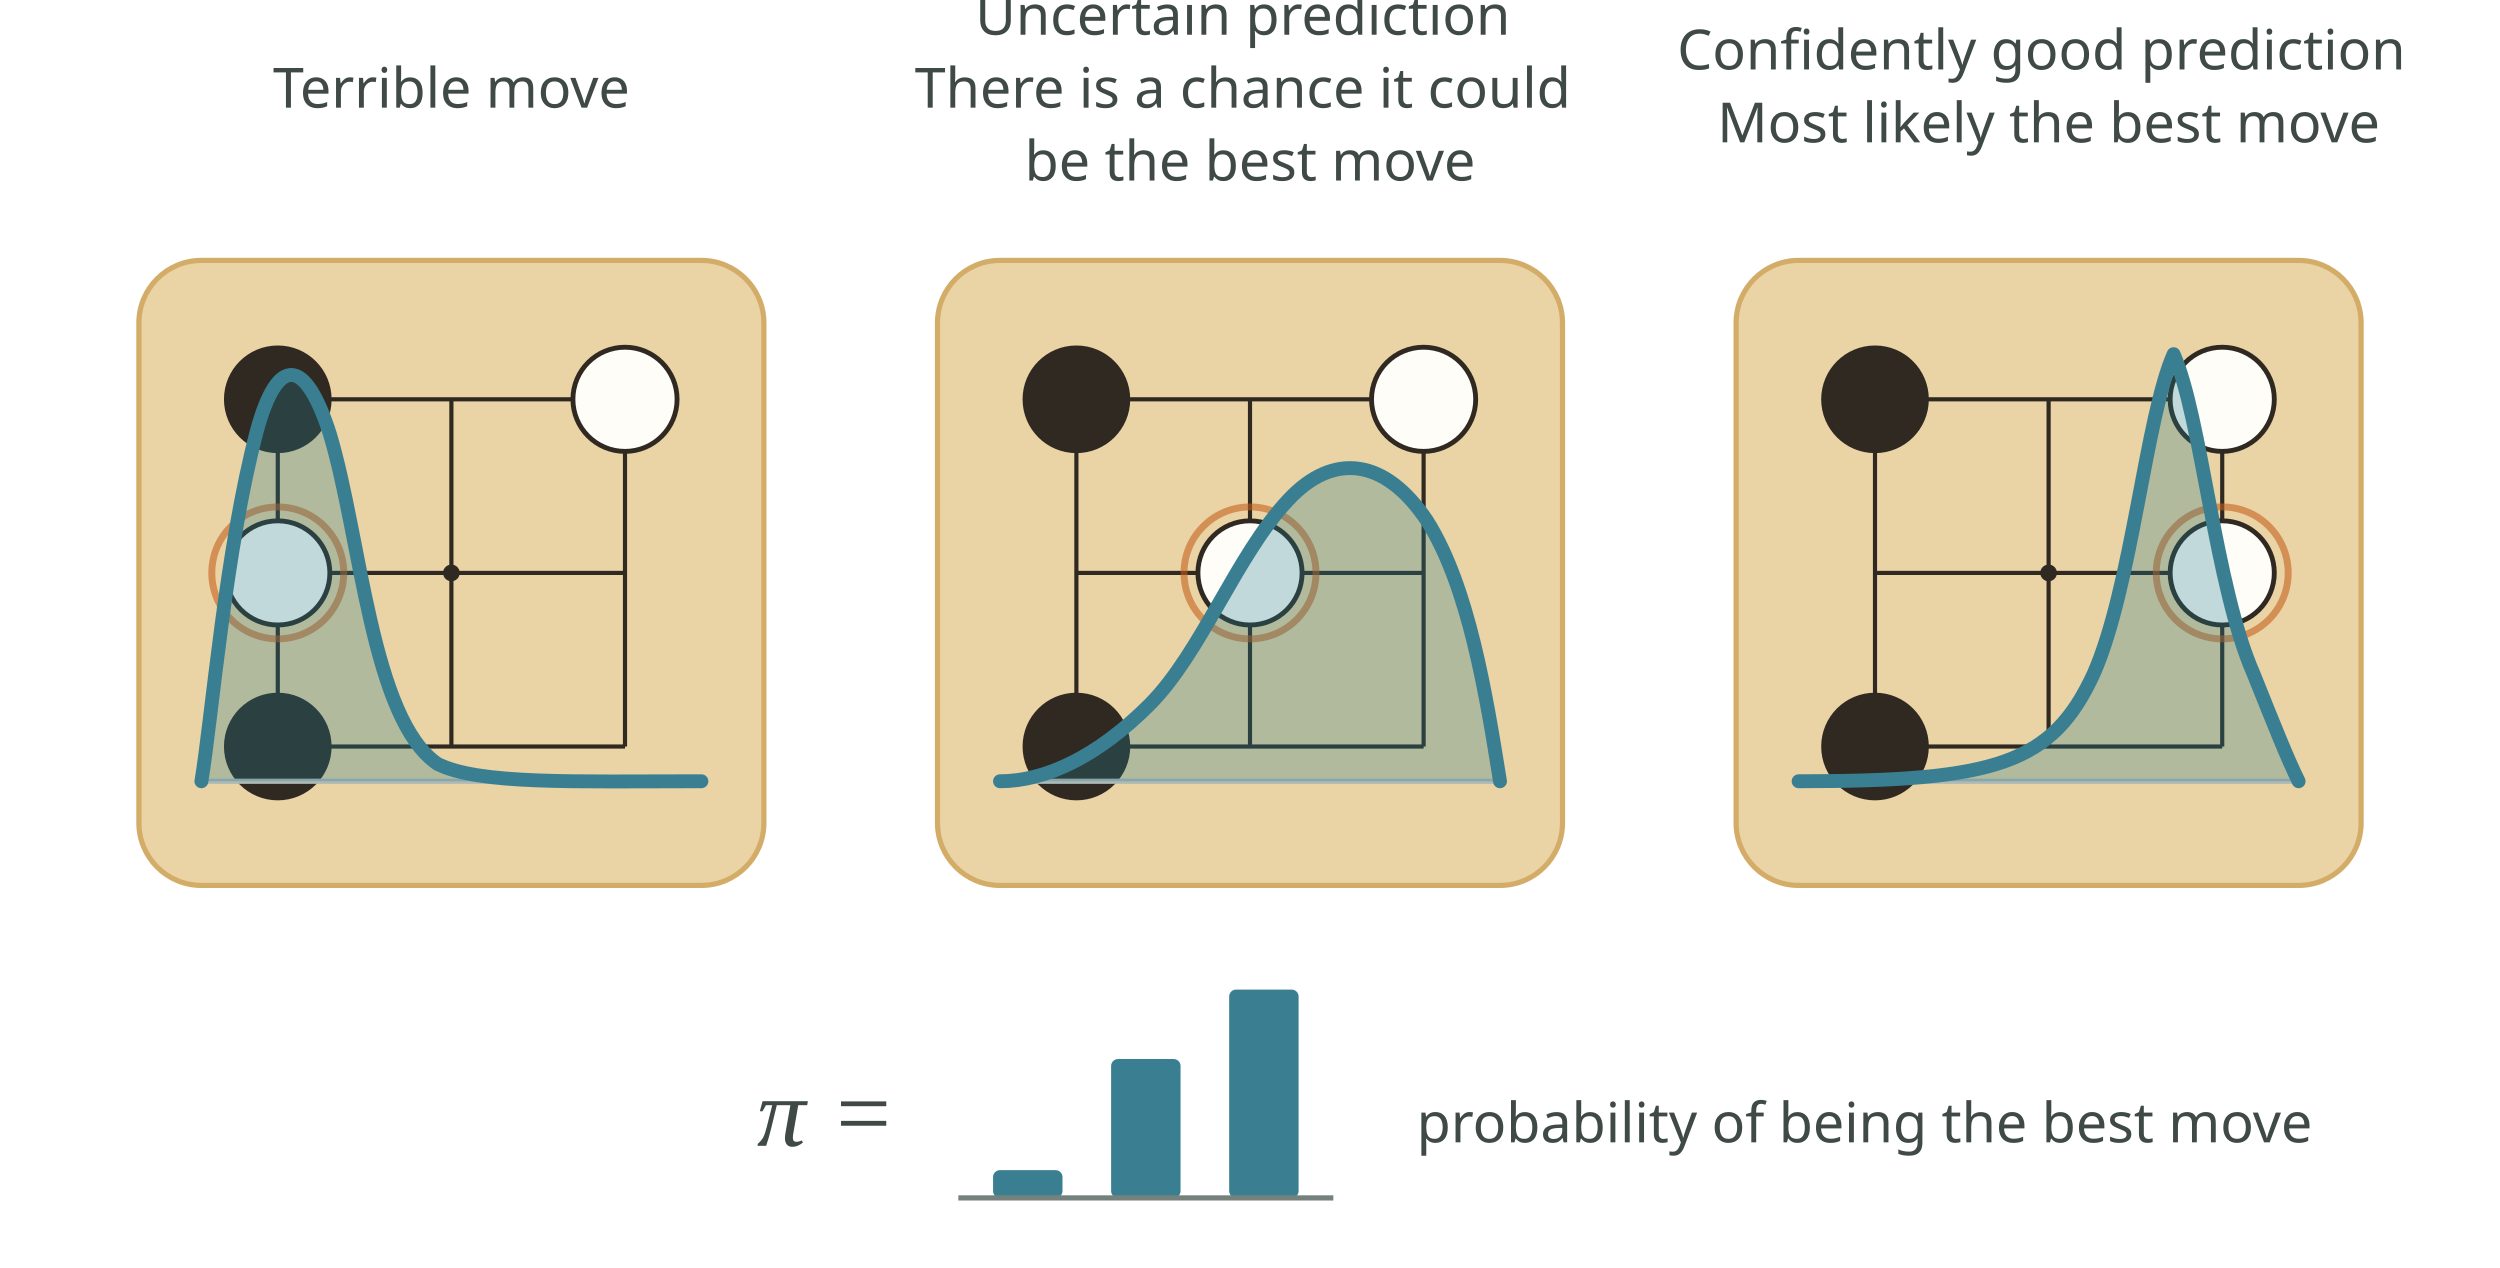
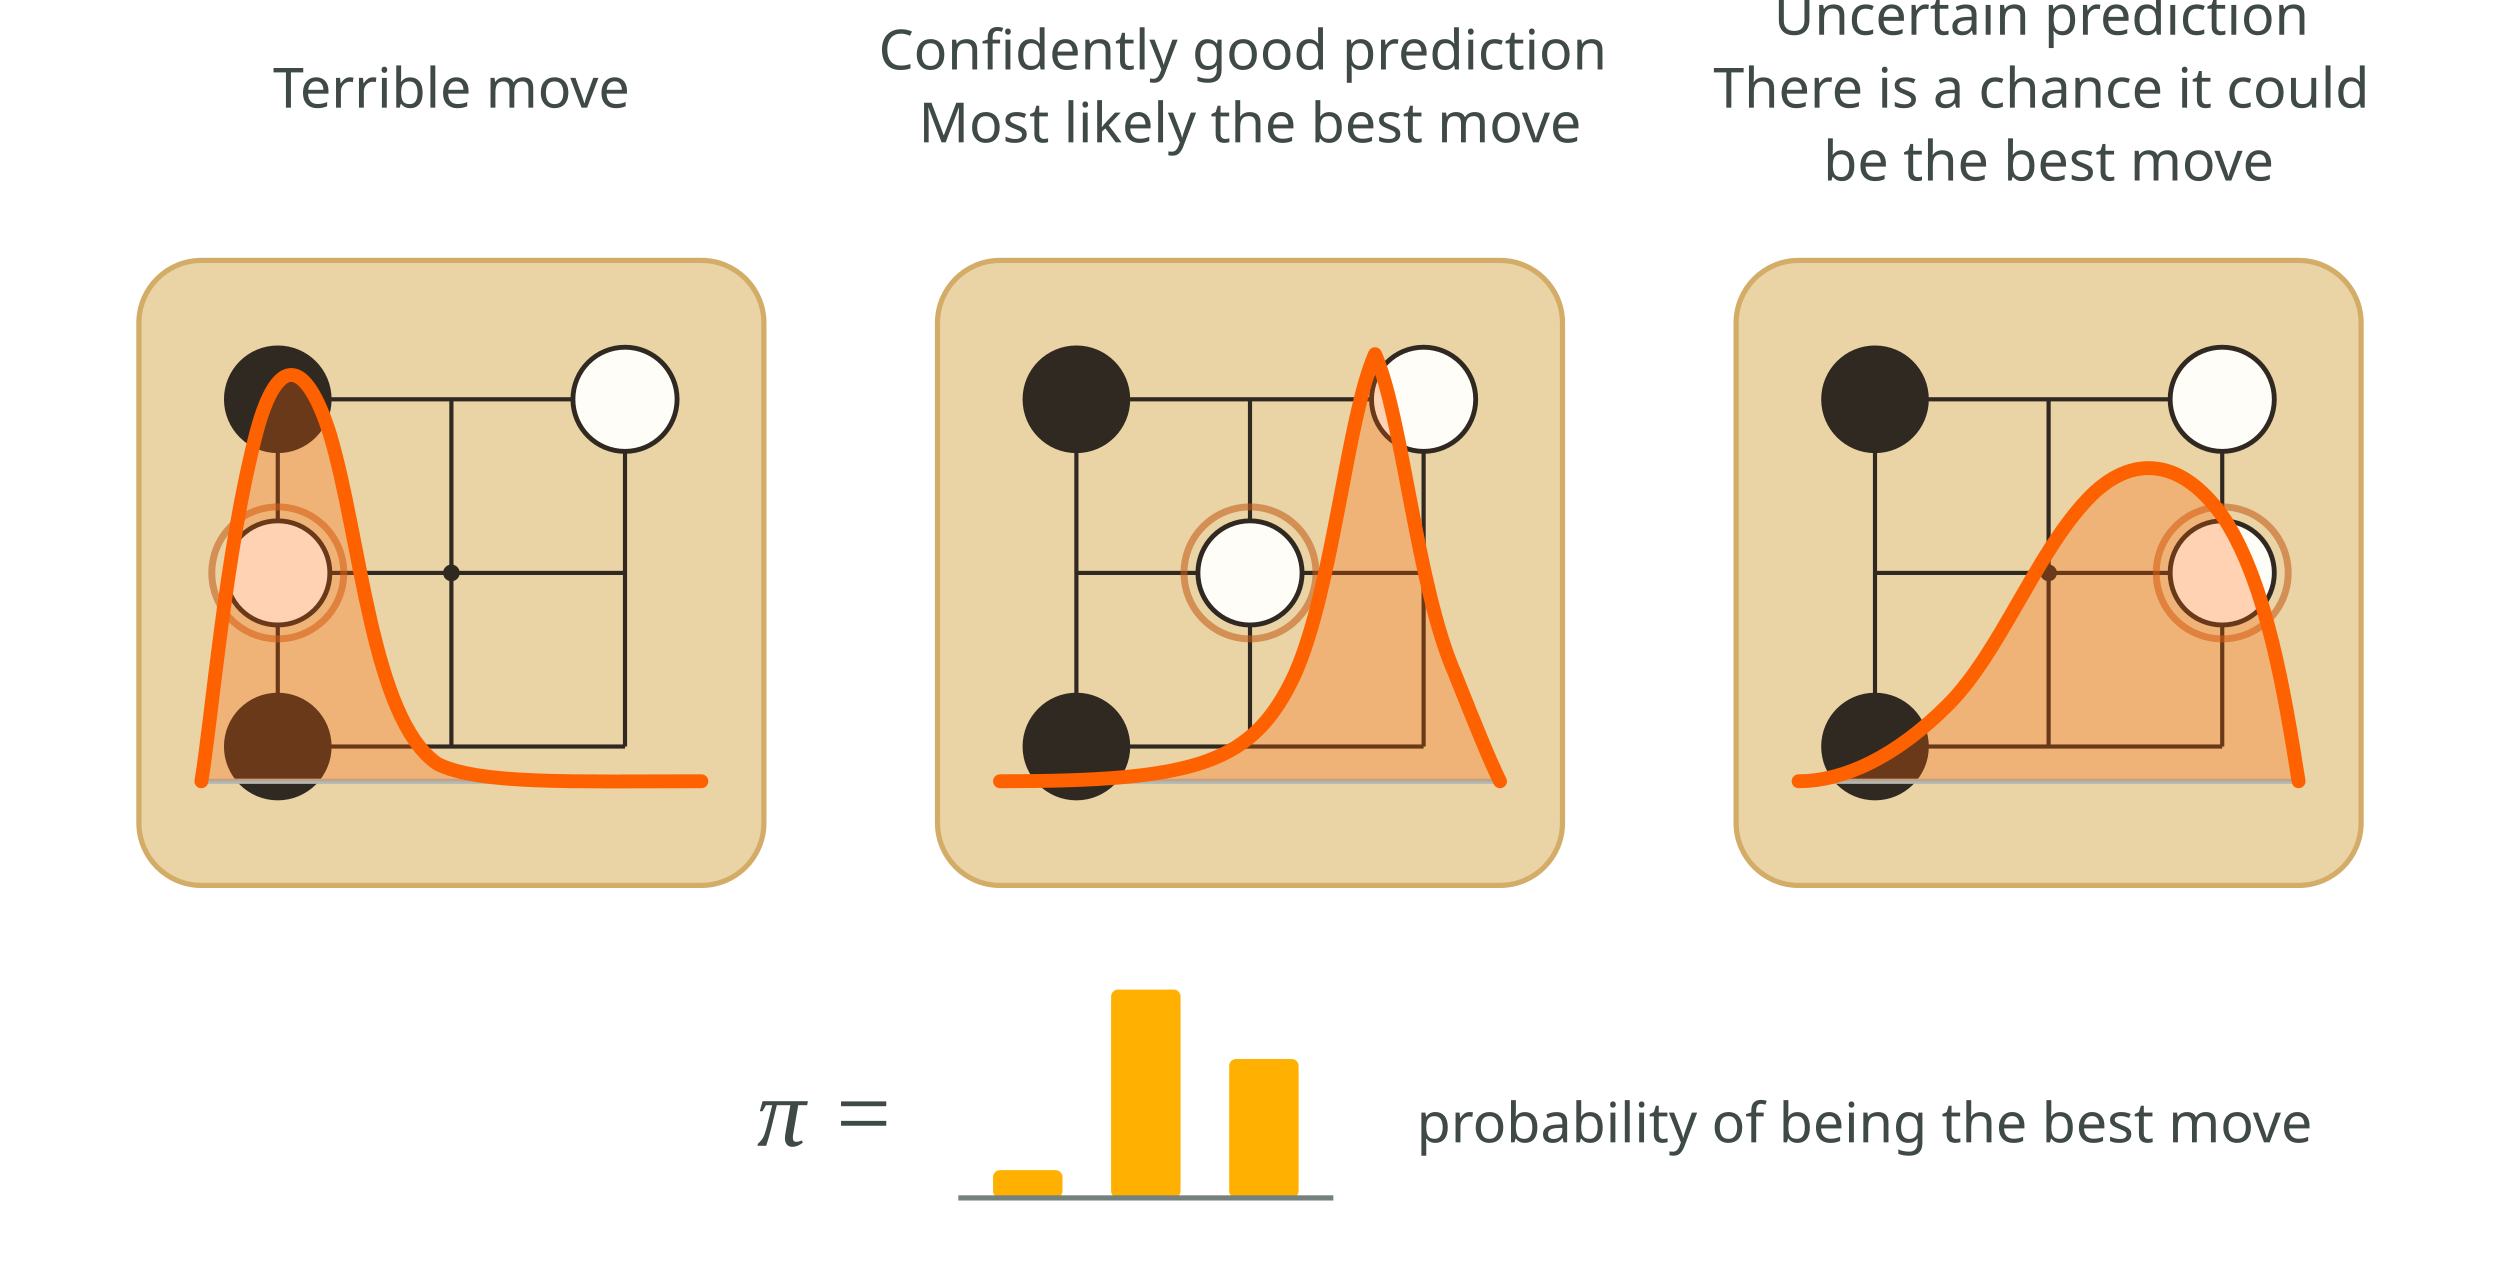
<svg xmlns="http://www.w3.org/2000/svg" viewBox="0 0 720 365" role="img" aria-labelledby="title description">
  <defs>
    <g id="board">
      <rect width="180" height="180" rx="18" fill="#ead3a5" stroke="#d3ad68" stroke-width="1.5" />
      <g stroke="#2f2922">
        <g stroke-width="1.2">
          <path d="M40 40H140M40 90H140M40 140H140" />
          <path d="M40 40V140M90 40V140M140 40V140" />
        </g>
        <circle cx="90" cy="90" r="2.4" fill="#2f2922" stroke="none" />
        <circle cx="40" cy="40" r="15" fill="#2f2922" />
        <circle cx="40" cy="140" r="15" fill="#2f2922" />
        <circle cx="140" cy="40" r="15" fill="#fffdf8" stroke-width="1.4" />
      </g>
      <path d="M18 150H162" fill="none" stroke="#aeb9b5" stroke-width="1.5" />
    </g>
  </defs>
  <g fill="#3f4945" font-family="Seravek, Avenir, system-ui, sans-serif" font-size="16" font-weight="400" text-anchor="middle">
    <text x="130" y="31">Terrible move</text>
-     <text x="360" y="10">
-       <tspan x="360">Uncertain prediction</tspan>
-       <tspan x="360" dy="21">There is a chance it could</tspan>
-       <tspan x="360" dy="21">be the best move</tspan>
+     <text x="590" y="10">
+       <tspan x="590">Uncertain prediction</tspan>
+       <tspan x="590" dy="21">There is a chance it could</tspan>
+       <tspan x="590" dy="21">be the best move</tspan>
    </text>
-     <text x="590" y="20">
-       <tspan x="590">Confidently good prediction</tspan>
-       <tspan x="590" dy="21">Most likely the best move</tspan>
+     <text x="360" y="20">
+       <tspan x="360">Confidently good prediction</tspan>
+       <tspan x="360" dy="21">Most likely the best move</tspan>
    </text>
  </g>
  <g transform="translate(40 75)">
    <use href="#board" />
    <g>
      <circle cx="40" cy="90" r="15" fill="#fffdf8" stroke="#2f2922" stroke-width="1.4" />
    </g>
    <circle cx="40" cy="90" r="19" fill="none" stroke="#c45d19" stroke-width="2" opacity="0.58" />
-     <path d="M18 150C21 132 25 83 34 49C40 27 48 28 55 50C64 80 67 132 86 145C98 151 125 150 162 150L18 150Z" fill="#1f7a8c" opacity="0.28" />
-     <path d="M18 150C21 132 25 83 34 49C40 27 48 28 55 50C64 80 67 132 86 145C98 151 125 150 162 150" fill="none" stroke="#397f91" stroke-linecap="round" stroke-linejoin="round" stroke-width="4" />
+     <path d="M18 150C21 132 25 83 34 49C40 27 48 28 55 50C64 80 67 132 86 145C98 151 125 150 162 150L18 150Z" fill="#fe6100" opacity="0.28" />
+     <path d="M18 150C21 132 25 83 34 49C40 27 48 28 55 50C64 80 67 132 86 145C98 151 125 150 162 150" fill="none" stroke="#fe6100" stroke-linecap="round" stroke-linejoin="round" stroke-width="4" />
  </g>
  <g transform="translate(270 75)">
    <use href="#board" />
    <g>
      <circle cx="90" cy="90" r="15" fill="#fffdf8" stroke="#2f2922" stroke-width="1.4" />
    </g>
    <circle cx="90" cy="90" r="19" fill="none" stroke="#c45d19" stroke-width="2" opacity="0.58" />
-     <path d="M18 150C31 150 46 143 61 128C76 113 86 85 101 69C114 55 129 57 141 75C153 94 158 125 162 150L18 150Z" fill="#1f7a8c" opacity="0.28" />
-     <path d="M18 150C31 150 46 143 61 128C76 113 86 85 101 69C114 55 129 57 141 75C153 94 158 125 162 150" fill="none" stroke="#397f91" stroke-linecap="round" stroke-linejoin="round" stroke-width="4" />
+     <path d="M18 150C75 150 91 145 103 119C114 94 118 45 126 27C134 45 138 94 149 119C155 134 159 144 162 150L18 150Z" fill="#fe6100" opacity="0.28" />
+     <path d="M18 150C75 150 91 145 103 119C114 94 118 45 126 27C134 45 138 94 149 119C155 134 159 144 162 150" fill="none" stroke="#fe6100" stroke-linecap="round" stroke-linejoin="round" stroke-width="4" />
  </g>
  <g transform="translate(500 75)">
    <use href="#board" />
    <g>
      <circle cx="140" cy="90" r="15" fill="#fffdf8" stroke="#2f2922" stroke-width="1.4" />
    </g>
    <circle cx="140" cy="90" r="19" fill="none" stroke="#c45d19" stroke-width="2" opacity="0.58" />
-     <path d="M18 150C75 150 91 145 103 119C114 94 118 45 126 27C134 45 138 94 149 119C155 134 159 144 162 150L18 150Z" fill="#1f7a8c" opacity="0.28" />
-     <path d="M18 150C75 150 91 145 103 119C114 94 118 45 126 27C134 45 138 94 149 119C155 134 159 144 162 150" fill="none" stroke="#397f91" stroke-linecap="round" stroke-linejoin="round" stroke-width="4" />
+     <path d="M18 150C31 150 46 143 61 128C76 113 86 85 101 69C114 55 129 57 141 75C153 94 158 125 162 150L18 150Z" fill="#fe6100" opacity="0.28" />
+     <path d="M18 150C31 150 46 143 61 128C76 113 86 85 101 69C114 55 129 57 141 75C153 94 158 125 162 150" fill="none" stroke="#fe6100" stroke-linecap="round" stroke-linejoin="round" stroke-width="4" />
  </g>
  <text x="218" y="330" fill="#3f4945" font-family="STIX Two Math, Times New Roman, serif" font-size="28" font-style="italic">π =</text>
-   <g fill="#397f91">
+   <g fill="#ffb000">
    <rect x="286" y="337" width="20" height="8" rx="2" />
-     <rect x="320" y="305" width="20" height="40" rx="2" />
-     <rect x="354" y="285" width="20" height="60" rx="2" />
+     <rect x="320" y="285" width="20" height="60" rx="2" />
+     <rect x="354" y="305" width="20" height="40" rx="2" />
  </g>
  <path d="M276 345H384" fill="none" stroke="#75817d" stroke-width="1.5" />
  <text x="408" y="329" fill="#3f4945" font-family="Seravek, Avenir, system-ui, sans-serif" font-size="16">probability of being the best move</text>
</svg>
